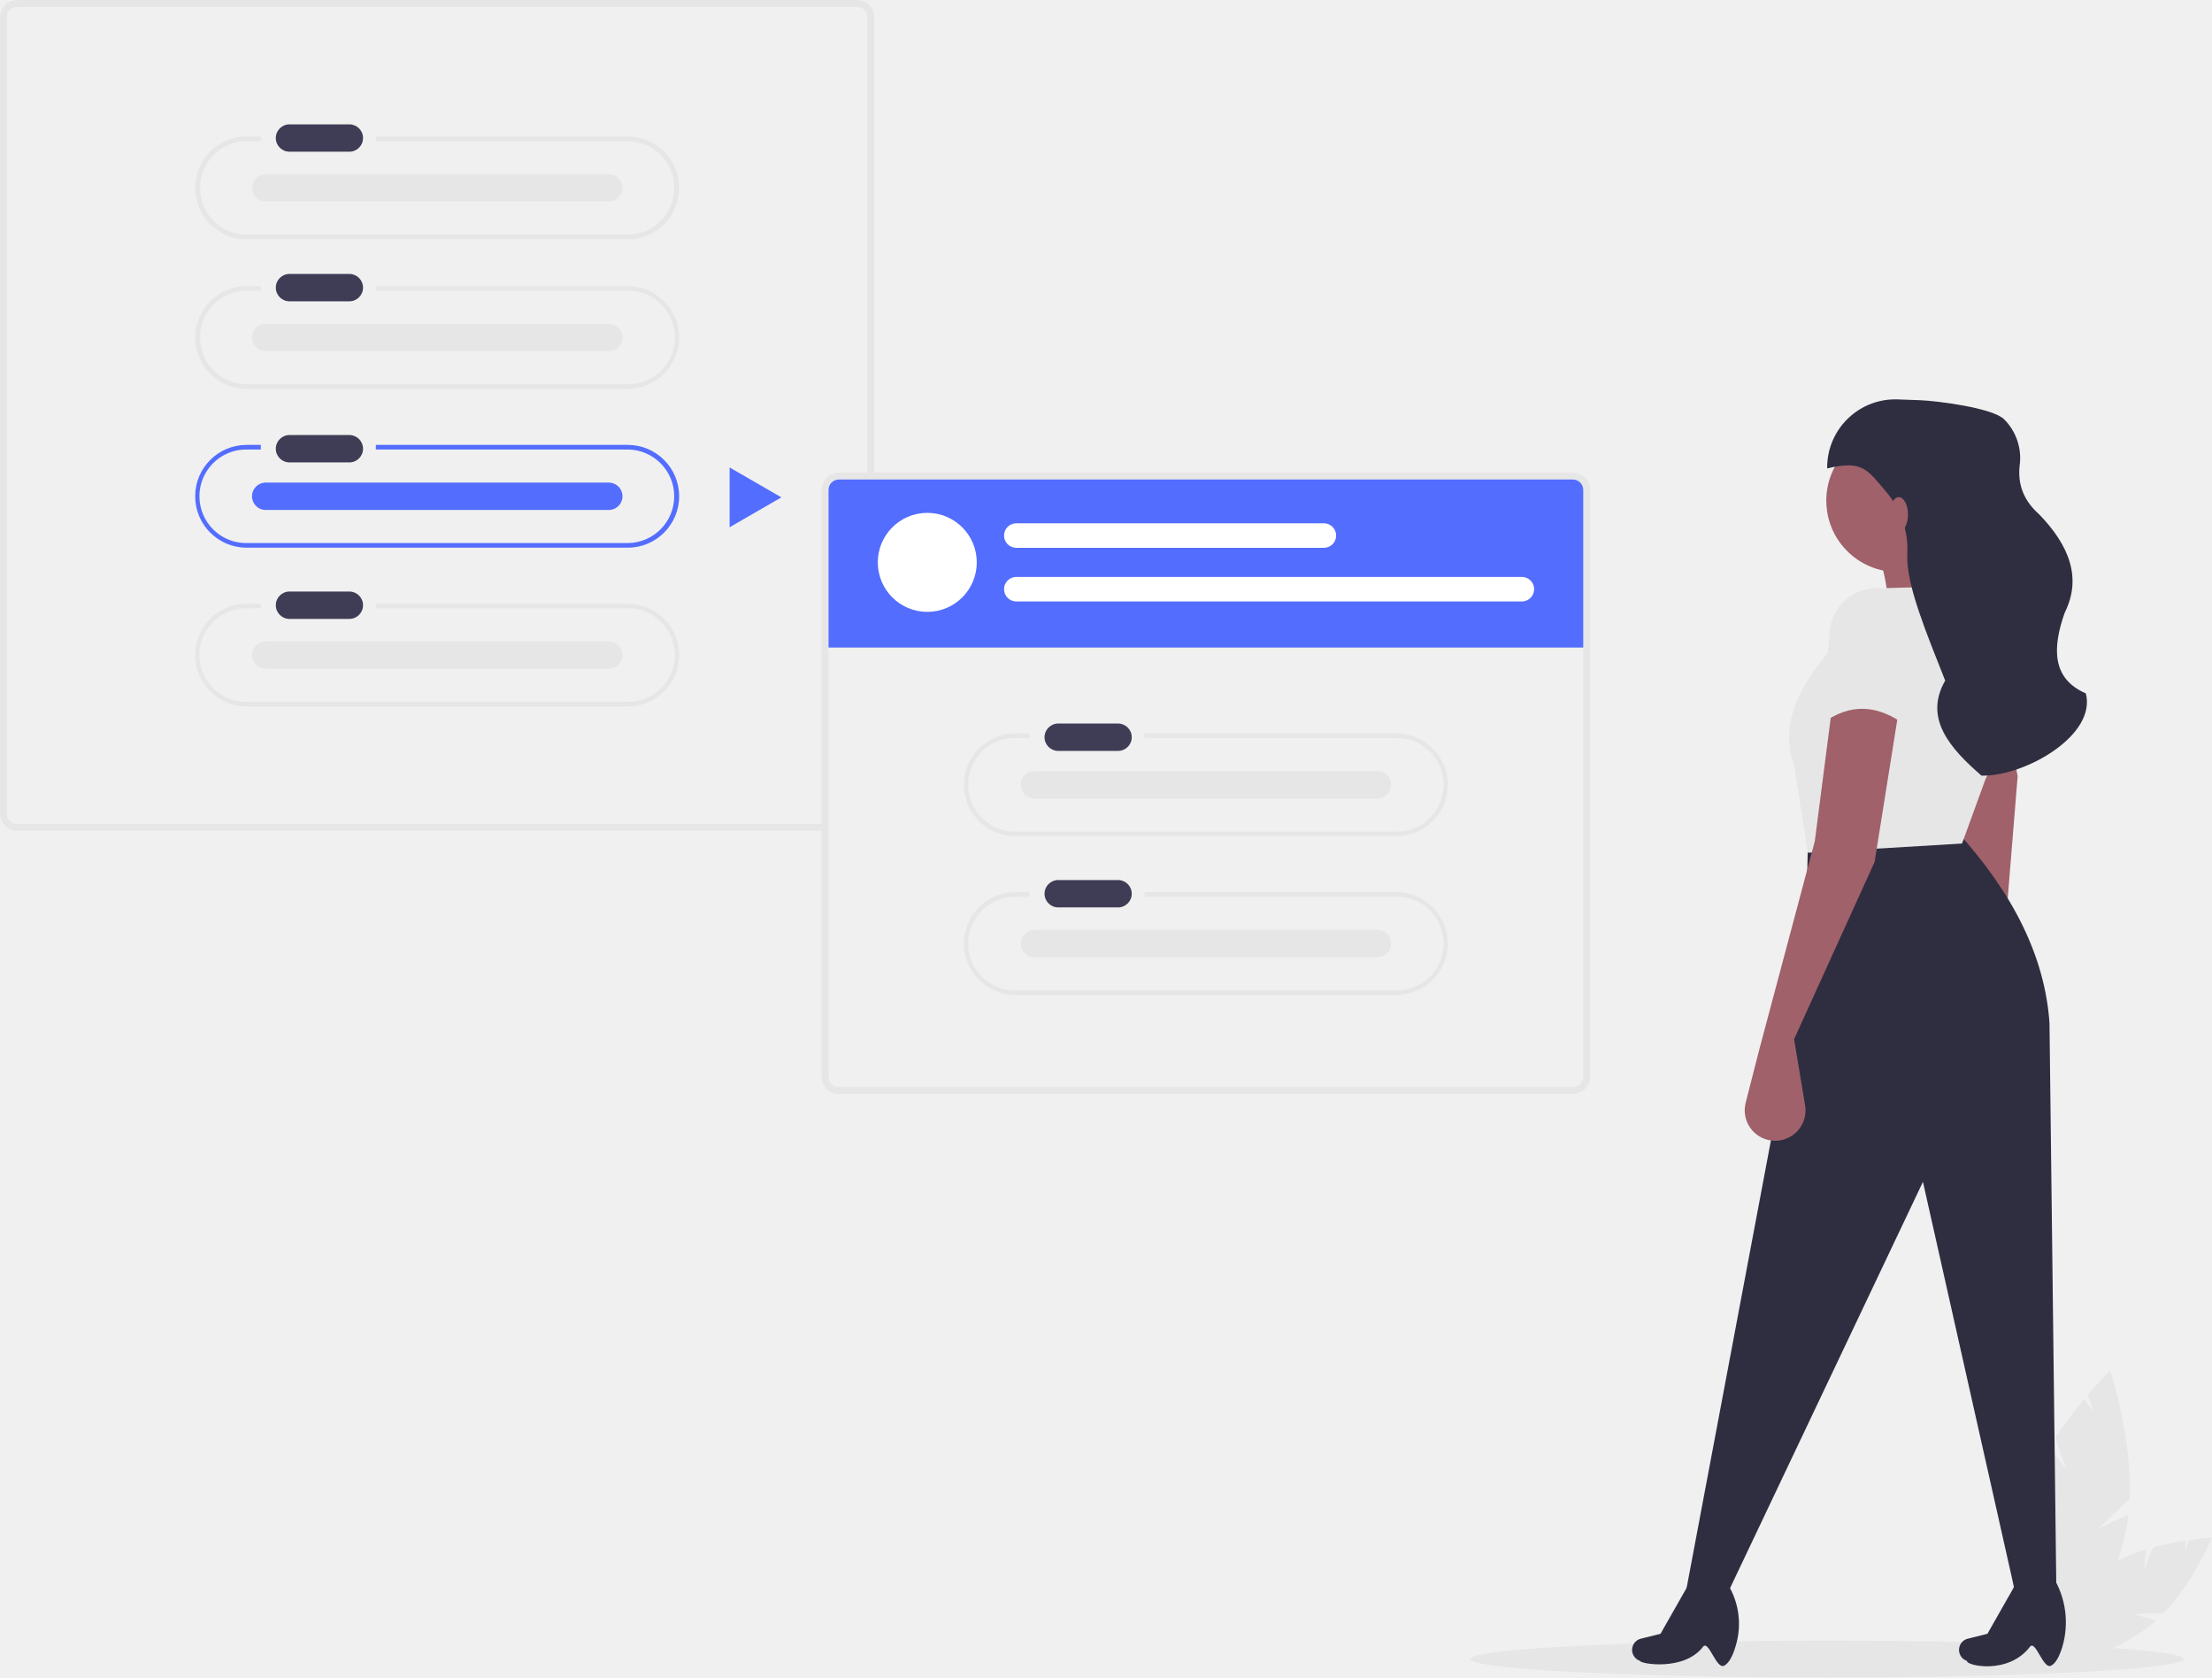
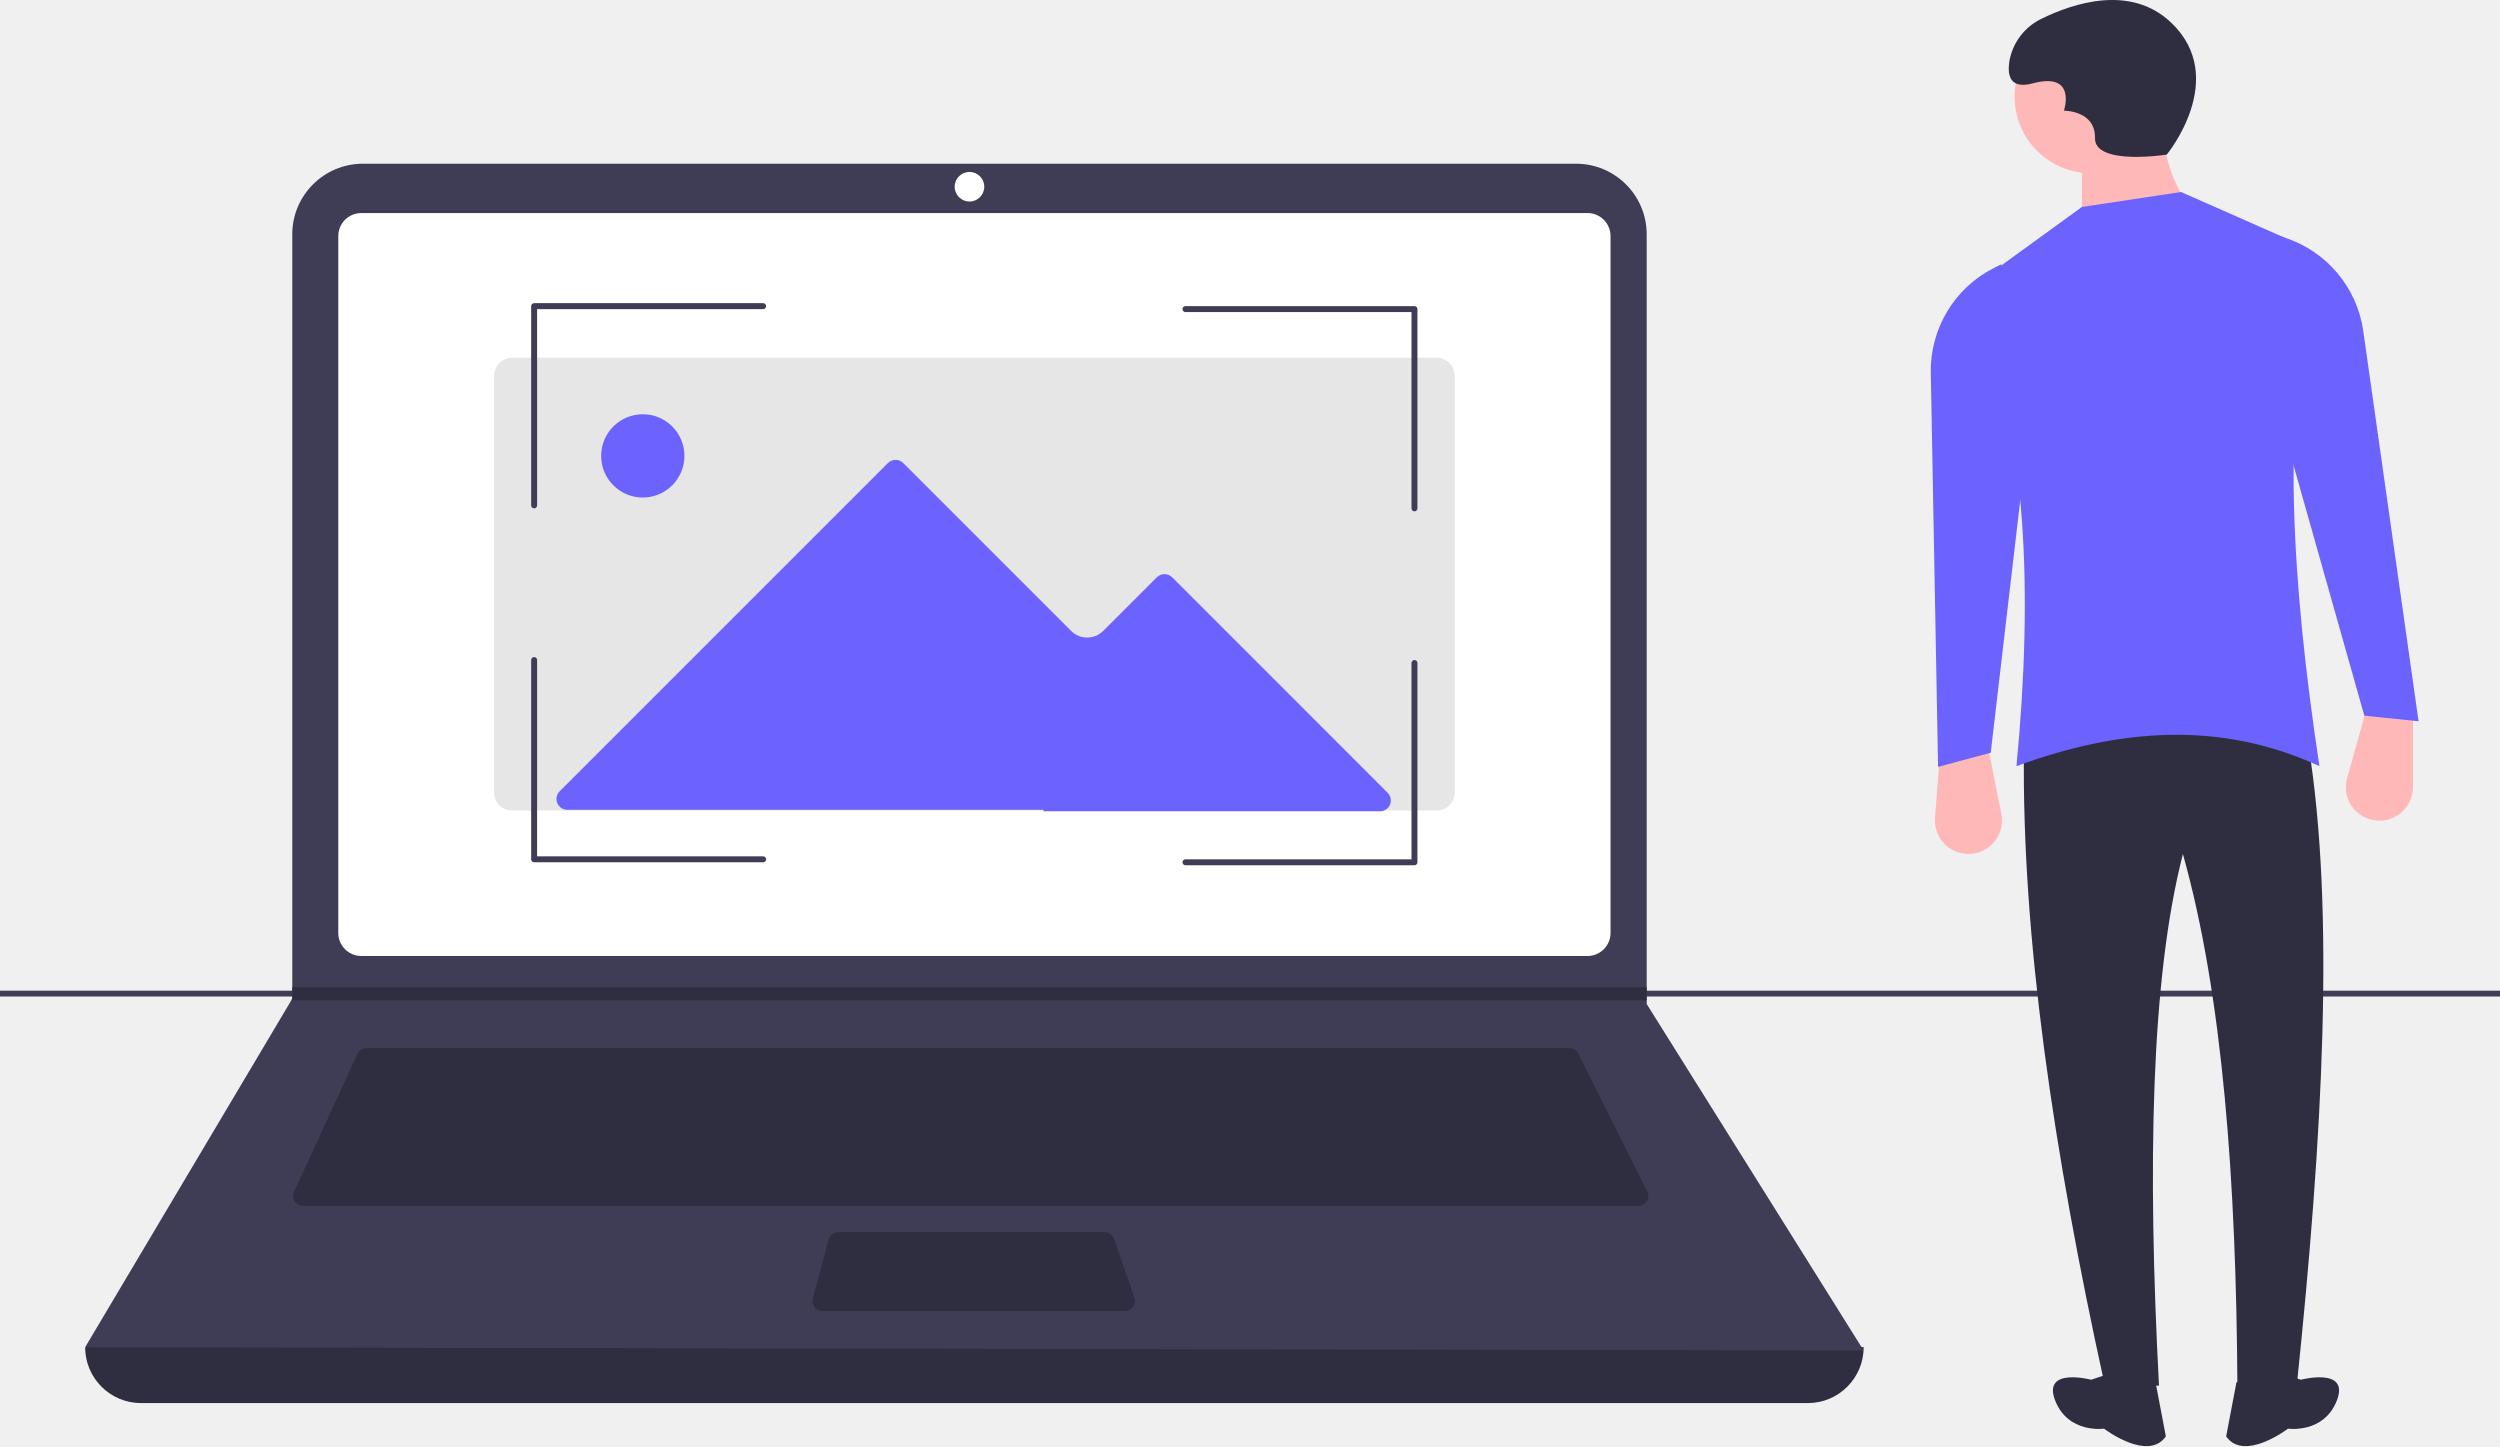
- <svg xmlns="http://www.w3.org/2000/svg" id="b4f08fc7-2376-4427-aaee-2fcb33ba957a" width="920.657" height="698" data-name="Layer 1" viewBox="0 0 920.657 698">
-   <path fill="#e6e6e6" d="M1032.144,753.934l3.662-9.022a122.561,122.561,0,0,1,13.519-2.841l-.301,4.387,1.875-4.619c5.642-.8,9.43-.973,9.43-.973s-7.609,18.279-20.075,31.335l-12.487.457,9.282,2.674a49.585,49.585,0,0,1-4.857,3.904c-17.172,12.024-35.019,16.164-39.863,9.246s5.149-22.274,22.32-34.298a65.28,65.28,0,0,1,18.051-8.37Z" transform="translate(-139.6714 -101)" />
-   <path fill="#e6e6e6" d="M999.746,712.541l-4.646-13.329a177.676,177.676,0,0,1,12.002-16.031l3.87,5.065-2.379-6.825c5.379-6.271,9.337-10.083,9.337-10.083s9.207,27.186,8.126,53.333l-13.16,12.447,12.667-5.971a71.883,71.883,0,0,1-1.553,8.899c-7.192,29.526-22.666,51.112-34.561,48.215s-15.708-29.182-8.516-58.708a94.634,94.634,0,0,1,11.647-26.388Z" transform="translate(-139.6714 -101)" />
-   <ellipse cx="760.462" cy="690.339" fill="#e6e6e6" rx="148.434" ry="7.661" />
-   <path fill="#e6e6e6" d="M400.958,220.049H296.098v1.915H400.958a19.466,19.466,0,1,1,0,38.931H242.287a19.466,19.466,0,0,1,0-38.931h5.93v-1.915H242.287a21.381,21.381,0,0,0,0,42.762H400.958a21.381,21.381,0,0,0,0-42.762Z" transform="translate(-139.6714 -101)" />
-   <path fill="#536dfe" d="M400.958,286.126H296.098v1.915H400.958a19.466,19.466,0,0,1,0,38.931H242.287a19.466,19.466,0,1,1,0-38.931h5.93v-1.915H242.287a21.381,21.381,0,0,0,0,42.762H400.958a21.381,21.381,0,0,0,0-42.762Z" transform="translate(-139.6714 -101)" />
-   <path fill="#e6e6e6" d="M400.958,352.203H296.098v1.915H400.958a19.466,19.466,0,1,1,0,38.931H242.287a19.466,19.466,0,1,1,0-38.931h5.93v-1.915H242.287a21.381,21.381,0,0,0,0,42.762H400.958a21.381,21.381,0,0,0,0-42.762Z" transform="translate(-139.6714 -101)" />
-   <path id="bcf0cfa3-66a2-4303-bdd5-8030f4bfd15a" fill="#3f3d56" d="M260.052,214.989a5.695,5.695,0,0,0,0,11.388H285.033a5.695,5.695,0,0,0,.187-11.388q-.093-.002-.187,0Z" data-name="Path 40" transform="translate(-139.6714 -101)" />
-   <path id="ec7ee251-c029-4a40-a2db-c56bfeeebca2" fill="#3f3d56" d="M260.052,282.024a5.695,5.695,0,0,0,0,11.388H285.033a5.695,5.695,0,0,0,.187-11.388q-.093-.002-.187,0Z" data-name="Path 40" transform="translate(-139.6714 -101)" />
-   <path id="a580efb3-72c6-475f-9d34-6093d6a0cbd0" fill="#3f3d56" d="M260.052,347.143a5.695,5.695,0,0,0,0,11.388H285.033a5.695,5.695,0,0,0,.187-11.388q-.093-.002-.187,0Z" data-name="Path 40" transform="translate(-139.6714 -101)" />
-   <path id="fe8fe944-e2e2-4630-bb61-cdb395efd789" fill="#e6e6e6" d="M250.144,235.736a5.695,5.695,0,0,0,0,11.388H392.914a5.695,5.695,0,1,0,.187-11.388q-.093-.002-.187,0Z" data-name="Path 40" transform="translate(-139.6714 -101)" />
-   <path fill="#e6e6e6" d="M400.958,157.803H296.098v1.915H400.958a19.466,19.466,0,0,1,0,38.931H242.287a19.466,19.466,0,0,1,0-38.931h5.93v-1.915H242.287a21.381,21.381,0,0,0,0,42.762H400.958a21.381,21.381,0,0,0,0-42.762Z" transform="translate(-139.6714 -101)" />
-   <path id="bcfa29a8-6865-4c73-8c61-6a785352b808" fill="#3f3d56" d="M260.052,152.743a5.695,5.695,0,0,0,0,11.388H285.033a5.695,5.695,0,0,0,.187-11.388q-.093-.002-.187,0Z" data-name="Path 40" transform="translate(-139.6714 -101)" />
-   <path id="e794b9a0-7aca-4299-a24e-8f26dee3f545" fill="#e6e6e6" d="M250.144,173.49a5.695,5.695,0,0,0,0,11.388H392.914a5.695,5.695,0,1,0,.187-11.388q-.093-.002-.187,0Z" data-name="Path 40" transform="translate(-139.6714 -101)" />
-   <path id="bf86555d-9ede-426e-830a-ea26134fbb4f" fill="#536dfe" d="M250.144,301.813a5.695,5.695,0,0,0,0,11.388H392.914a5.695,5.695,0,1,0,.187-11.388q-.093-.002-.187,0Z" data-name="Path 40" transform="translate(-139.6714 -101)" />
-   <path id="bd15929f-7f71-4330-8805-c384166b6a45" fill="#e6e6e6" d="M250.144,367.89a5.695,5.695,0,0,0,0,11.388H392.914a5.695,5.695,0,1,0,.187-11.388q-.093-.002-.187,0Z" data-name="Path 40" transform="translate(-139.6714 -101)" />
-   <polygon fill="#536dfe" points="325.216 206.951 303.669 194.511 303.669 219.391 325.216 206.951 303.669 194.511 303.669 219.391 325.216 206.951" />
-   <path fill="#e6e6e6" d="M483.561,443.834H146.854a4.314,4.314,0,0,1-4.309-4.309V108.182a4.314,4.314,0,0,1,4.309-4.309H496.391a4.314,4.314,0,0,1,4.309,4.309V304.36h2.873V108.182A7.19,7.19,0,0,0,496.391,101H146.854a7.19,7.19,0,0,0-7.182,7.182V439.525a7.19,7.19,0,0,0,7.182,7.182H483.561Z" transform="translate(-139.6714 -101)" />
-   <path fill="#536dfe" d="M792.485,299.571H490.657c-3.917,0-7.096,2.48-7.096,5.536v65.329H799.582V305.108C799.582,302.052,796.402,299.571,792.485,299.571Z" transform="translate(-139.6714 -101)" />
-   <path fill="#e6e6e6" d="M794.315,297.656H488.828a7.185,7.185,0,0,0-7.182,7.182V549.036a7.185,7.185,0,0,0,7.182,7.182H794.315a7.185,7.185,0,0,0,7.182-7.182V304.838A7.185,7.185,0,0,0,794.315,297.656Zm4.309,251.38a4.316,4.316,0,0,1-4.309,4.309H488.828a4.316,4.316,0,0,1-4.309-4.309V304.838a4.316,4.316,0,0,1,4.309-4.309H794.315a4.316,4.316,0,0,1,4.309,4.309Z" transform="translate(-139.6714 -101)" />
-   <path fill="#e6e6e6" d="M720.907,406.171H616.047v1.915H720.907a19.466,19.466,0,1,1,0,38.931H562.235a19.466,19.466,0,1,1,0-38.931H568.165v-1.915h-5.93a21.381,21.381,0,0,0,0,42.762H720.907a21.381,21.381,0,0,0,0-42.762Z" transform="translate(-139.6714 -101)" />
-   <path fill="#e6e6e6" d="M720.907,472.248H616.047v1.915H720.907a19.466,19.466,0,1,1,0,38.931H562.235a19.466,19.466,0,1,1,0-38.931H568.165v-1.915h-5.93a21.381,21.381,0,1,0,0,42.762H720.907a21.381,21.381,0,0,0,0-42.762Z" transform="translate(-139.6714 -101)" />
-   <path id="f0e892c8-c763-4555-99cb-2aee4aa2c1bd" fill="#3f3d56" d="M580.001,402.069a5.695,5.695,0,0,0,0,11.388h24.981a5.695,5.695,0,0,0,.187-11.388q-.093-.002-.187,0Z" data-name="Path 40" transform="translate(-139.6714 -101)" />
-   <path id="b030a2e8-ef2c-42ed-9562-f4777aec2710" fill="#3f3d56" d="M580.001,467.189a5.695,5.695,0,0,0,0,11.388h24.981a5.695,5.695,0,0,0,.187-11.388q-.093-.002-.187,0Z" data-name="Path 40" transform="translate(-139.6714 -101)" />
-   <path id="b7b74475-3363-467c-a0a1-8003b6263e2a" fill="#e6e6e6" d="M570.093,421.858a5.695,5.695,0,0,0,0,11.388H712.863a5.695,5.695,0,1,0,.187-11.388q-.093-.002-.187,0Z" data-name="Path 40" transform="translate(-139.6714 -101)" />
-   <path id="ef56dfc7-cfad-4aec-8de6-97ba4c392594" fill="#e6e6e6" d="M570.093,487.935a5.695,5.695,0,0,0,0,11.388H712.863a5.695,5.695,0,1,0,.187-11.388q-.093-.002-.187,0Z" data-name="Path 40" transform="translate(-139.6714 -101)" />
-   <circle cx="385.946" cy="234.004" r="20.601" fill="#fff" />
-   <path id="b00574f6-7832-428e-9f30-d233874666a9" fill="#fff" d="M562.566,318.742a5.105,5.105,0,0,0,0,10.208H690.535a5.105,5.105,0,1,0,.168-10.208q-.084-.001-.168,0Z" data-name="Path 40" transform="translate(-139.6714 -101)" />
-   <path id="a75f2174-018f-4ccd-a38d-4db47ce7fed4" fill="#fff" d="M562.566,341.059a5.105,5.105,0,0,0,0,10.208h210.372a5.105,5.105,0,1,0,.168-10.208q-.084-.001-.168,0Z" data-name="Path 40" transform="translate(-139.6714 -101)" />
-   <path fill="#a0616a" d="M967.789,361.027,925.653,365.815c.575-12.943-.519-25.015-4.788-35.433l34.475-12.449C952.25,330.822,958.052,345.523,967.789,361.027Z" transform="translate(-139.6714 -101)" />
-   <path fill="#a0616a" d="M972.87,504.754,986.519,529.119a12.66,12.66,0,0,1-4.858,17.232q-.082.046-.164.09h0a12.66,12.66,0,0,1-18.626-9.934l-2.219-23.285-7.561-88.878L940.192,365.885l26.779-7.603,12.465,65.74Z" transform="translate(-139.6714 -101)" />
-   <path fill="#2f2e41" d="M995.561,764.193l-17.237-.958-38.306-170.459-81.399,171.417-17.237-.958,49.797-264.308.958-47.882,62.246-3.831c23.264,25.585,36.44,52.044,38.306,79.484Z" transform="translate(-139.6714 -101)" />
-   <path fill="#2f2e41" d="M857.22,794.122c-3.263,1.489-6.4-10.933-8.748-7.871-7.887,10.283-26.249,7.057-26.166,5.87a4.812,4.812,0,0,1-3.109-6.054q.035-.109.076-.217h0a4.812,4.812,0,0,1,3.339-2.979l8.187-2.047,12.855-22.607,13.123-.887h0a31.353,31.353,0,0,1,5.799,26.747C861.385,788.937,859.547,793.061,857.22,794.122Z" transform="translate(-139.6714 -101)" />
-   <path fill="#2f2e41" d="M993.282,794.122c-3.263,1.489-6.399-10.932-8.748-7.871-9.086,11.841-26.778,7.754-26.166,5.87a4.812,4.812,0,0,1-3.109-6.054q.035-.109.076-.217h0a4.812,4.812,0,0,1,3.339-2.979l8.187-2.047,12.855-22.607,14.01-1.773.354.579a36.123,36.123,0,0,1,3.871,29.537C996.785,790.293,995.199,793.247,993.282,794.122Z" transform="translate(-139.6714 -101)" />
-   <circle cx="789.812" cy="208.315" r="29.687" fill="#a0616a" />
-   <path fill="#e6e6e6" d="M956.297,452.003l-64.162,3.831-5.746-36.39c-5.948-16.358,1.486-31.385,13.407-45.967l24.899-27.771,34.475-.958h0a25.749,25.749,0,0,1,17.521,21.305,101.921,101.921,0,0,1-10.66,59.207Z" transform="translate(-139.6714 -101)" />
-   <path fill="#a0616a" d="M886.39,533.402l4.591,27.547a12.66,12.66,0,0,1-10.406,14.569q-.092.015-.185.029h0a12.66,12.66,0,0,1-14.161-15.655l5.797-22.66,22.983-86.187,7.661-59.374,27.771,1.915-10.534,66.077Z" transform="translate(-139.6714 -101)" />
-   <path fill="#2f2e41" d="M965.084,423.752h-.687c-12.949-11.22-24.202-23.799-15.115-39.547-7.707-19.562-16.3-39.877-15.78-52.444a36.856,36.856,0,0,0-8.372-25.624c-8.19-9.567-10.013-13.84-24.971-10.222h0a28.343,28.343,0,0,1,27.947-28.734q.712-.01,1.424.016l9.345.34c7.149.26,29.996,3.182,34.902,7.9a22.759,22.759,0,0,1,6.515,19.137c-.917,7.8,1.544,14.687,8.119,20.462,12.587,13.016,17.779,26.522,10.642,40.844-5.387,15.162-5.13,27.641,8.766,33.641h0C1012.331,406.841,982.982,423.752,965.084,423.752Z" transform="translate(-139.6714 -101)" />
-   <path fill="#e6e6e6" d="M933.314,403.163c-11.887-9.094-23.701-9.812-35.433-.958l3.204-36.365a19.772,19.772,0,0,1,18.829-20.091h0a19.772,19.772,0,0,1,20.69,18.809q.03.634.02,1.27Z" transform="translate(-139.6714 -101)" />
-   <ellipse cx="790.291" cy="214.061" fill="#a0616a" rx="3.831" ry="7.182" />
+ <svg xmlns="http://www.w3.org/2000/svg" id="a76d04cf-4eac-47e3-b05a-1f8f938c71e5" data-name="Layer 1" width="856" height="495.158" viewBox="0 0 856 495.158">
+   <rect y="339.21" width="856" height="2" fill="#3f3d56" />
+   <path d="M790.983,682.841H220.291a19.136,19.136,0,0,1-19.136-19.136v0q310.313-36.064,608.963,0v0A19.136,19.136,0,0,1,790.983,682.841Z" transform="translate(-172 -202.4212)" fill="#2f2e41" />
+   <path d="M810.118,664.831,201.155,663.705l70.577-118.753.338-.563v-261.719a24.188,24.188,0,0,1,24.19-24.19h415.378a24.188,24.188,0,0,1,24.19,24.19v263.52Z" transform="translate(-172 -202.4212)" fill="#3f3d56" />
+   <path d="M295.708,275.365a7.888,7.888,0,0,0-7.879,7.879V521.876a7.889,7.889,0,0,0,7.879,7.879h419.858a7.889,7.889,0,0,0,7.879-7.879V283.244a7.889,7.889,0,0,0-7.879-7.879Z" transform="translate(-172 -202.4212)" fill="#fff" />
+   <path d="M297.467,561.273a3.386,3.386,0,0,0-3.068,1.965l-21.747,47.276a3.377,3.377,0,0,0,3.067,4.788H733.045a3.376,3.376,0,0,0,3.02-4.887L712.426,563.14a3.36,3.36,0,0,0-3.02-1.867Z" transform="translate(-172 -202.4212)" fill="#2f2e41" />
+   <circle cx="331.948" cy="63.938" r="5.065" fill="#fff" />
+   <path d="M458.997,624.308a3.382,3.382,0,0,0-3.26,2.499l-5.455,20.261a3.377,3.377,0,0,0,3.26,4.255H557.283a3.376,3.376,0,0,0,3.19-4.482L553.46,626.58a3.379,3.379,0,0,0-3.191-2.272Z" transform="translate(-172 -202.4212)" fill="#2f2e41" />
+   <polygon points="563.827 338.028 563.827 342.53 99.732 342.53 100.081 341.968 100.081 338.028 563.827 338.028" fill="#2f2e41" />
+   <path d="M347.286,324.912a6.206,6.206,0,0,0-6.11,6.285V473.668a6.206,6.206,0,0,0,6.11,6.285H663.987a6.206,6.206,0,0,0,6.11-6.285V331.198a6.206,6.206,0,0,0-6.11-6.285Z" transform="translate(-172 -202.4212)" fill="#e6e6e6" />
+   <path d="M529.224,480.208h115.286a3.711,3.711,0,0,0,2.624-6.335l-73.785-73.785a3.715,3.715,0,0,0-5.248,0l-18.348,18.348a7.783,7.783,0,0,1-11.008,0l-57.47-57.47a3.716,3.716,0,0,0-5.249,0l-112.397,112.397a3.711,3.711,0,0,0,2.624,6.335H529.372Z" transform="translate(-172 -202.4212)" fill="#6c63ff" />
+   <circle cx="220.093" cy="156.096" r="14.257" fill="#6c63ff" />
+   <path d="M354.887,376.486a1.018,1.018,0,0,1-1.018-1.018V307.239a1.018,1.018,0,0,1,1.018-1.018h78.412a1.018,1.018,0,1,1,0,2.037H355.905v67.21A1.018,1.018,0,0,1,354.887,376.486Z" transform="translate(-172 -202.4212)" fill="#3f3d56" />
+   <path d="M656.313,377.504a1.018,1.018,0,0,1-1.018-1.018v-67.21H577.902a1.018,1.018,0,1,1,0-2.037h78.412a1.018,1.018,0,0,1,1.018,1.018v68.228A1.018,1.018,0,0,1,656.313,377.504Z" transform="translate(-172 -202.4212)" fill="#3f3d56" />
+   <path d="M433.298,497.668H354.887a1.018,1.018,0,0,1-1.018-1.018V428.421a1.018,1.018,0,1,1,2.037,0v67.21h77.393a1.018,1.018,0,1,1,0,2.037Z" transform="translate(-172 -202.4212)" fill="#3f3d56" />
+   <path d="M656.313,498.686H577.902a1.018,1.018,0,1,1,0-2.037H655.295v-67.21a1.018,1.018,0,0,1,2.037,0V497.668A1.018,1.018,0,0,1,656.313,498.686Z" transform="translate(-172 -202.4212)" fill="#3f3d56" />
+   <path d="M985.593,483.379h0a11.488,11.488,0,0,0,12.604-11.434V447.467l-16.01-1.921-6.539,23.295A11.488,11.488,0,0,0,985.593,483.379Z" transform="translate(-172 -202.4212)" fill="#ffb8b8" />
+   <path d="M847.125,494.762h0a11.488,11.488,0,0,0,10.137-13.668l-4.765-24.011-16.077,1.232-1.88,24.123A11.488,11.488,0,0,0,847.125,494.762Z" transform="translate(-172 -202.4212)" fill="#ffb8b8" />
+   <path d="M892.533,676.084l18.709.8c-4.002-75.62-2.755-139.587,8.187-182.029,13.617,48.456,18.3,112.044,18.66,182.954l20.404-1.725c8.721-83.969,13.144-161.603,3.842-219.011-29.185-16.956-61.502-17.007-97.338,1.921C864.193,523.305,875.222,597.161,892.533,676.084Z" transform="translate(-172 -202.4212)" fill="#2f2e41" />
+   <path d="M895.949,672.193l-7.939,2.646s-16.759-4.41-12.349,7.056,16.759,9.703,16.759,9.703,14.995,11.467,21.169,2.646l-3.528-18.523Z" transform="translate(-172 -202.4212)" fill="#2f2e41" />
+   <path d="M951.874,672.193l7.939,2.646s16.759-4.41,12.349,7.056-16.759,9.703-16.759,9.703-14.995,11.467-21.169,2.646l3.528-18.523Z" transform="translate(-172 -202.4212)" fill="#2f2e41" />
+   <circle cx="716.05" cy="33.078" r="26.256" fill="#ffb8b8" />
+   <path d="M884.848,288.011l39.704-10.887c-10.046-12.316-13.688-26.242-11.527-41.625H884.848Z" transform="translate(-172 -202.4212)" fill="#ffb8b8" />
+   <path d="M862.435,464.757c35.476-13.08,70.223-15.515,103.742,0-9.689-63.726-12.759-121.228-2.395-161.22a16.857,16.857,0,0,0-9.465-19.69L918.789,268.159,884.848,273.282l-28.651,20.795A16.805,16.805,0,0,0,850.44,313.876C865.537,351.906,868.305,403.559,862.435,464.757Z" transform="translate(-172 -202.4212)" fill="#6c63ff" />
+   <path d="M981.546,447.467l18.571,1.921-18.934-133.618a39.429,39.429,0,0,0-27.122-32.053l-2.613-.829,3.842,71.723Z" transform="translate(-172 -202.4212)" fill="#6c63ff" />
+   <path d="M853.625,460.16,835.594,465l-2.485-134.93a39.429,39.429,0,0,1,21.699-35.947l2.449-1.232,7.575,71.425Z" transform="translate(-172 -202.4212)" fill="#6c63ff" />
+   <path d="M913.9,255.353s21.527-26.097,1.511-45.177c-13.886-13.236-33.58-6.639-44.341-1.357a19.865,19.865,0,0,0-11.093,14.795c-.717,4.94.466,9.373,8.066,7.345,15.199-4.056,10.642,9.371,10.642,9.371s10.809-.171,10.642,9.371S913.9,255.353,913.9,255.353Z" transform="translate(-172 -202.4212)" fill="#2f2e41" />
</svg>
